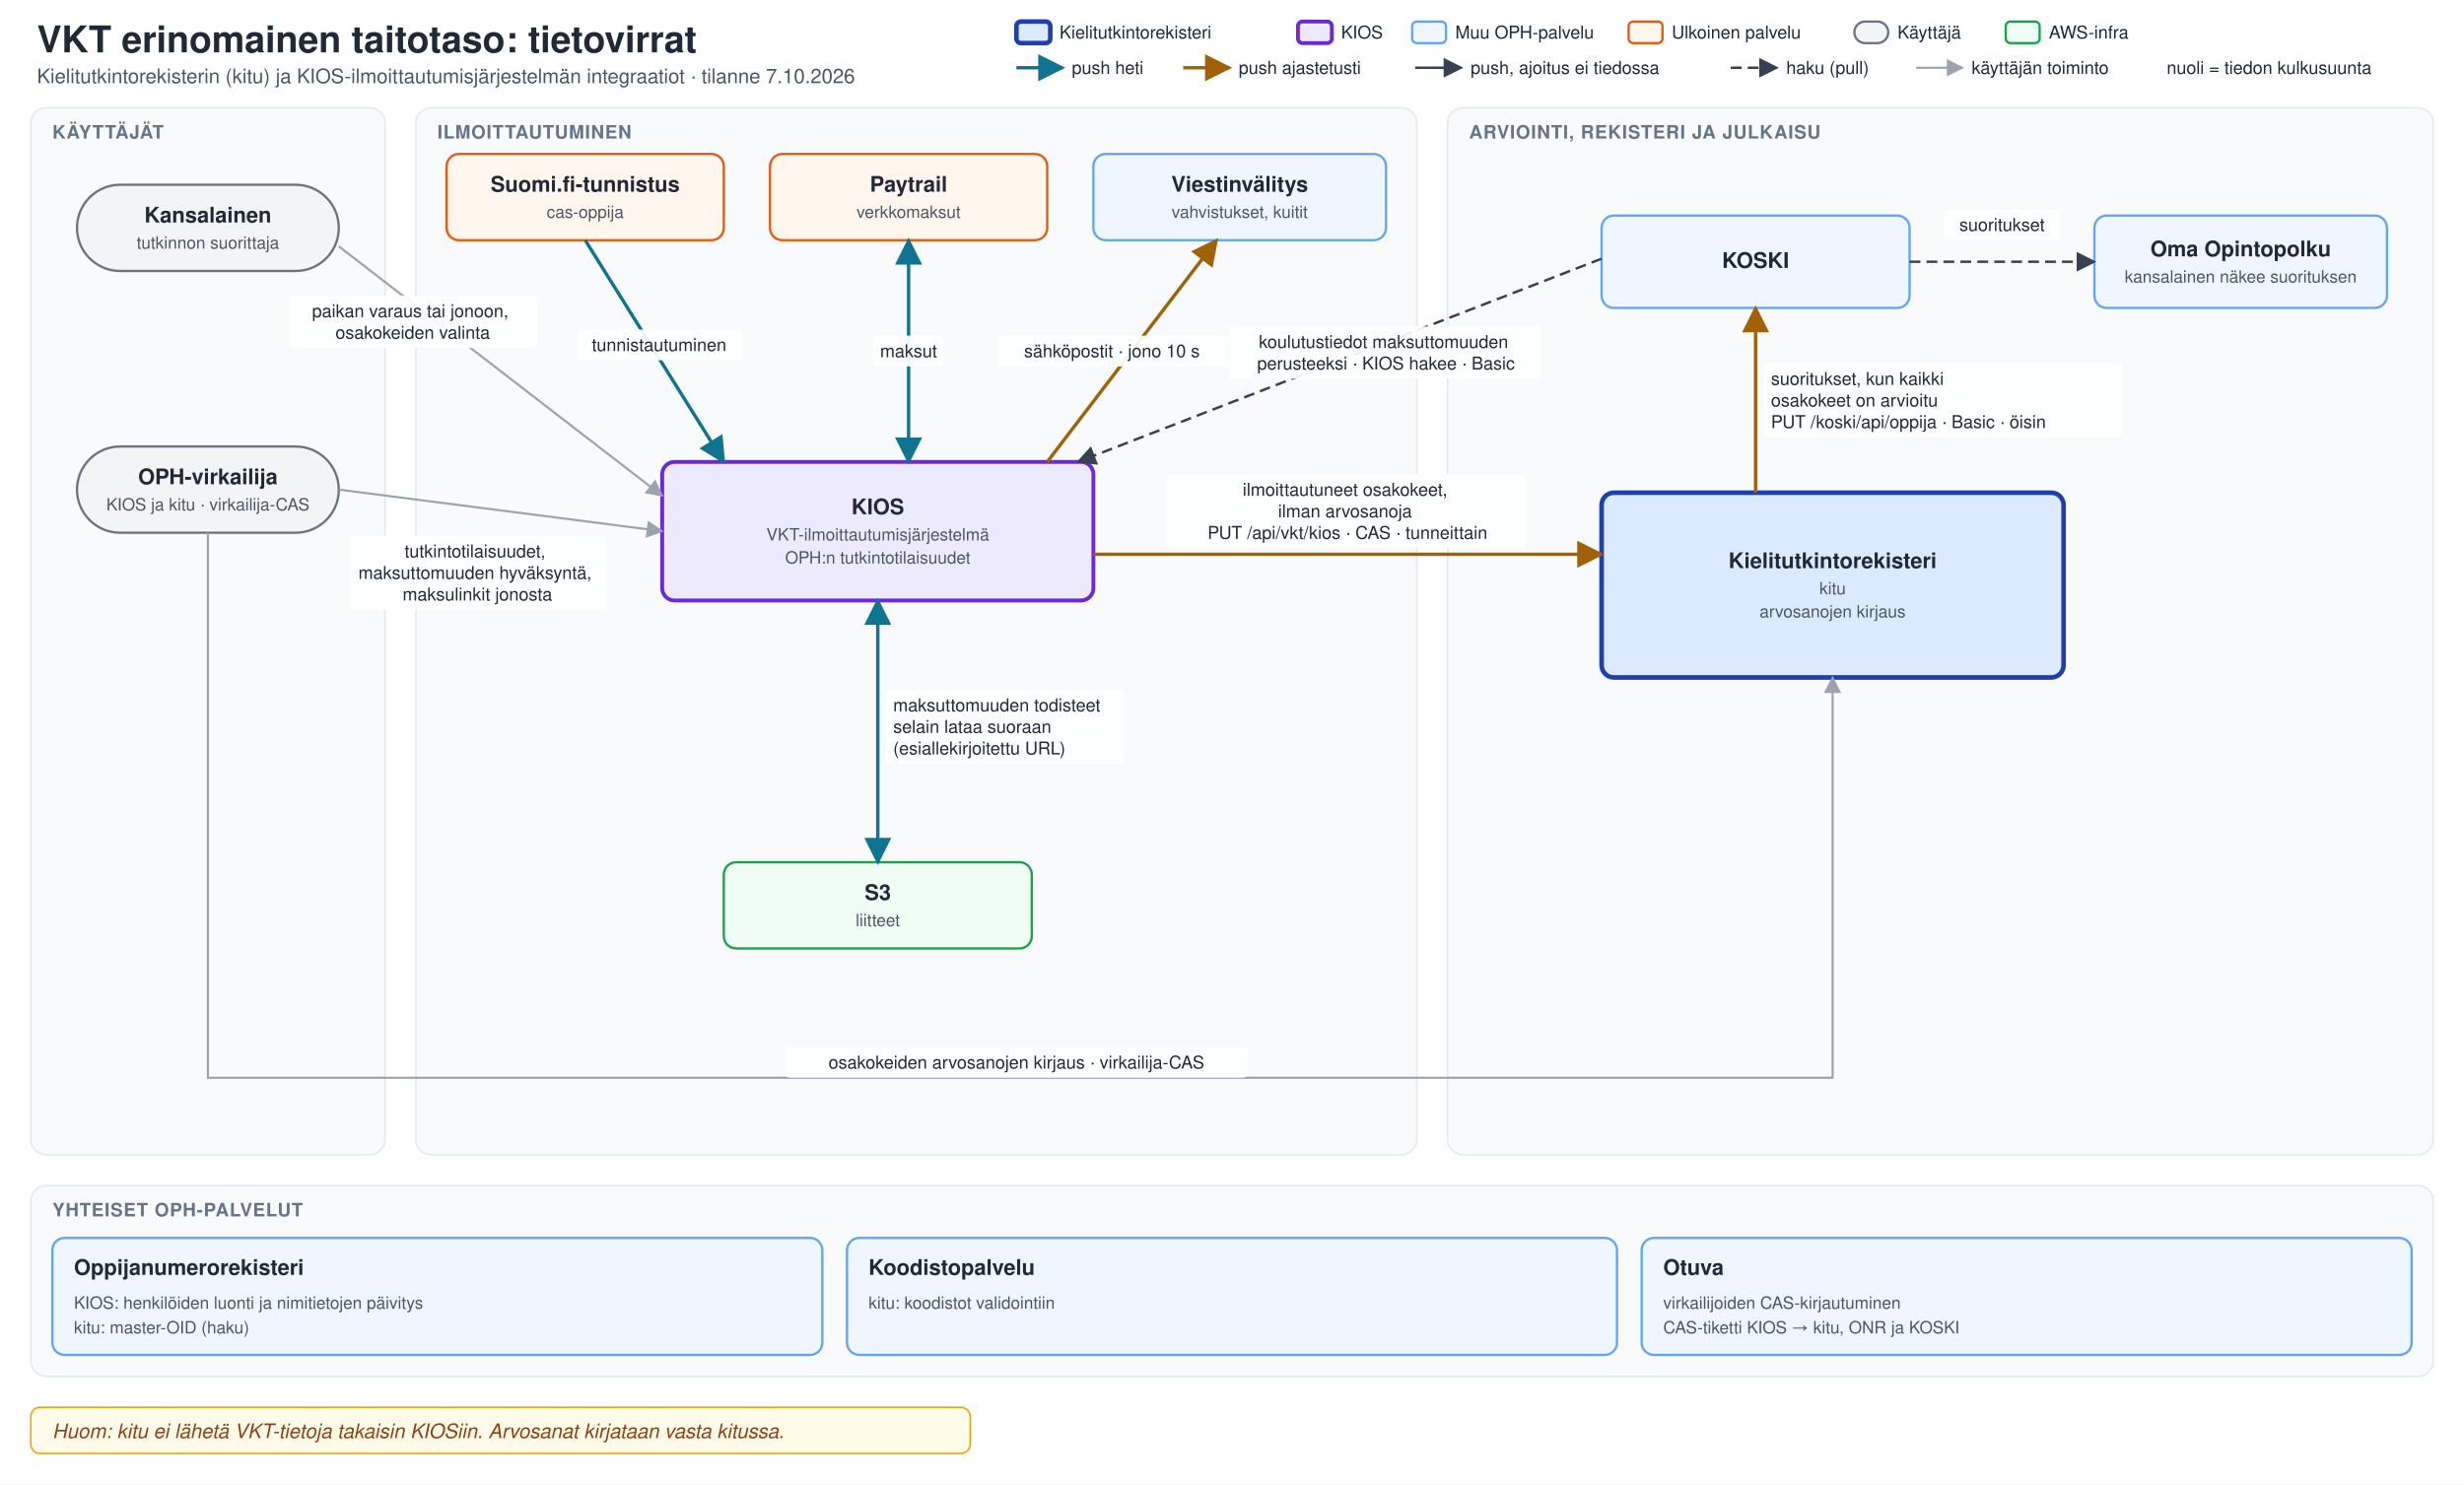
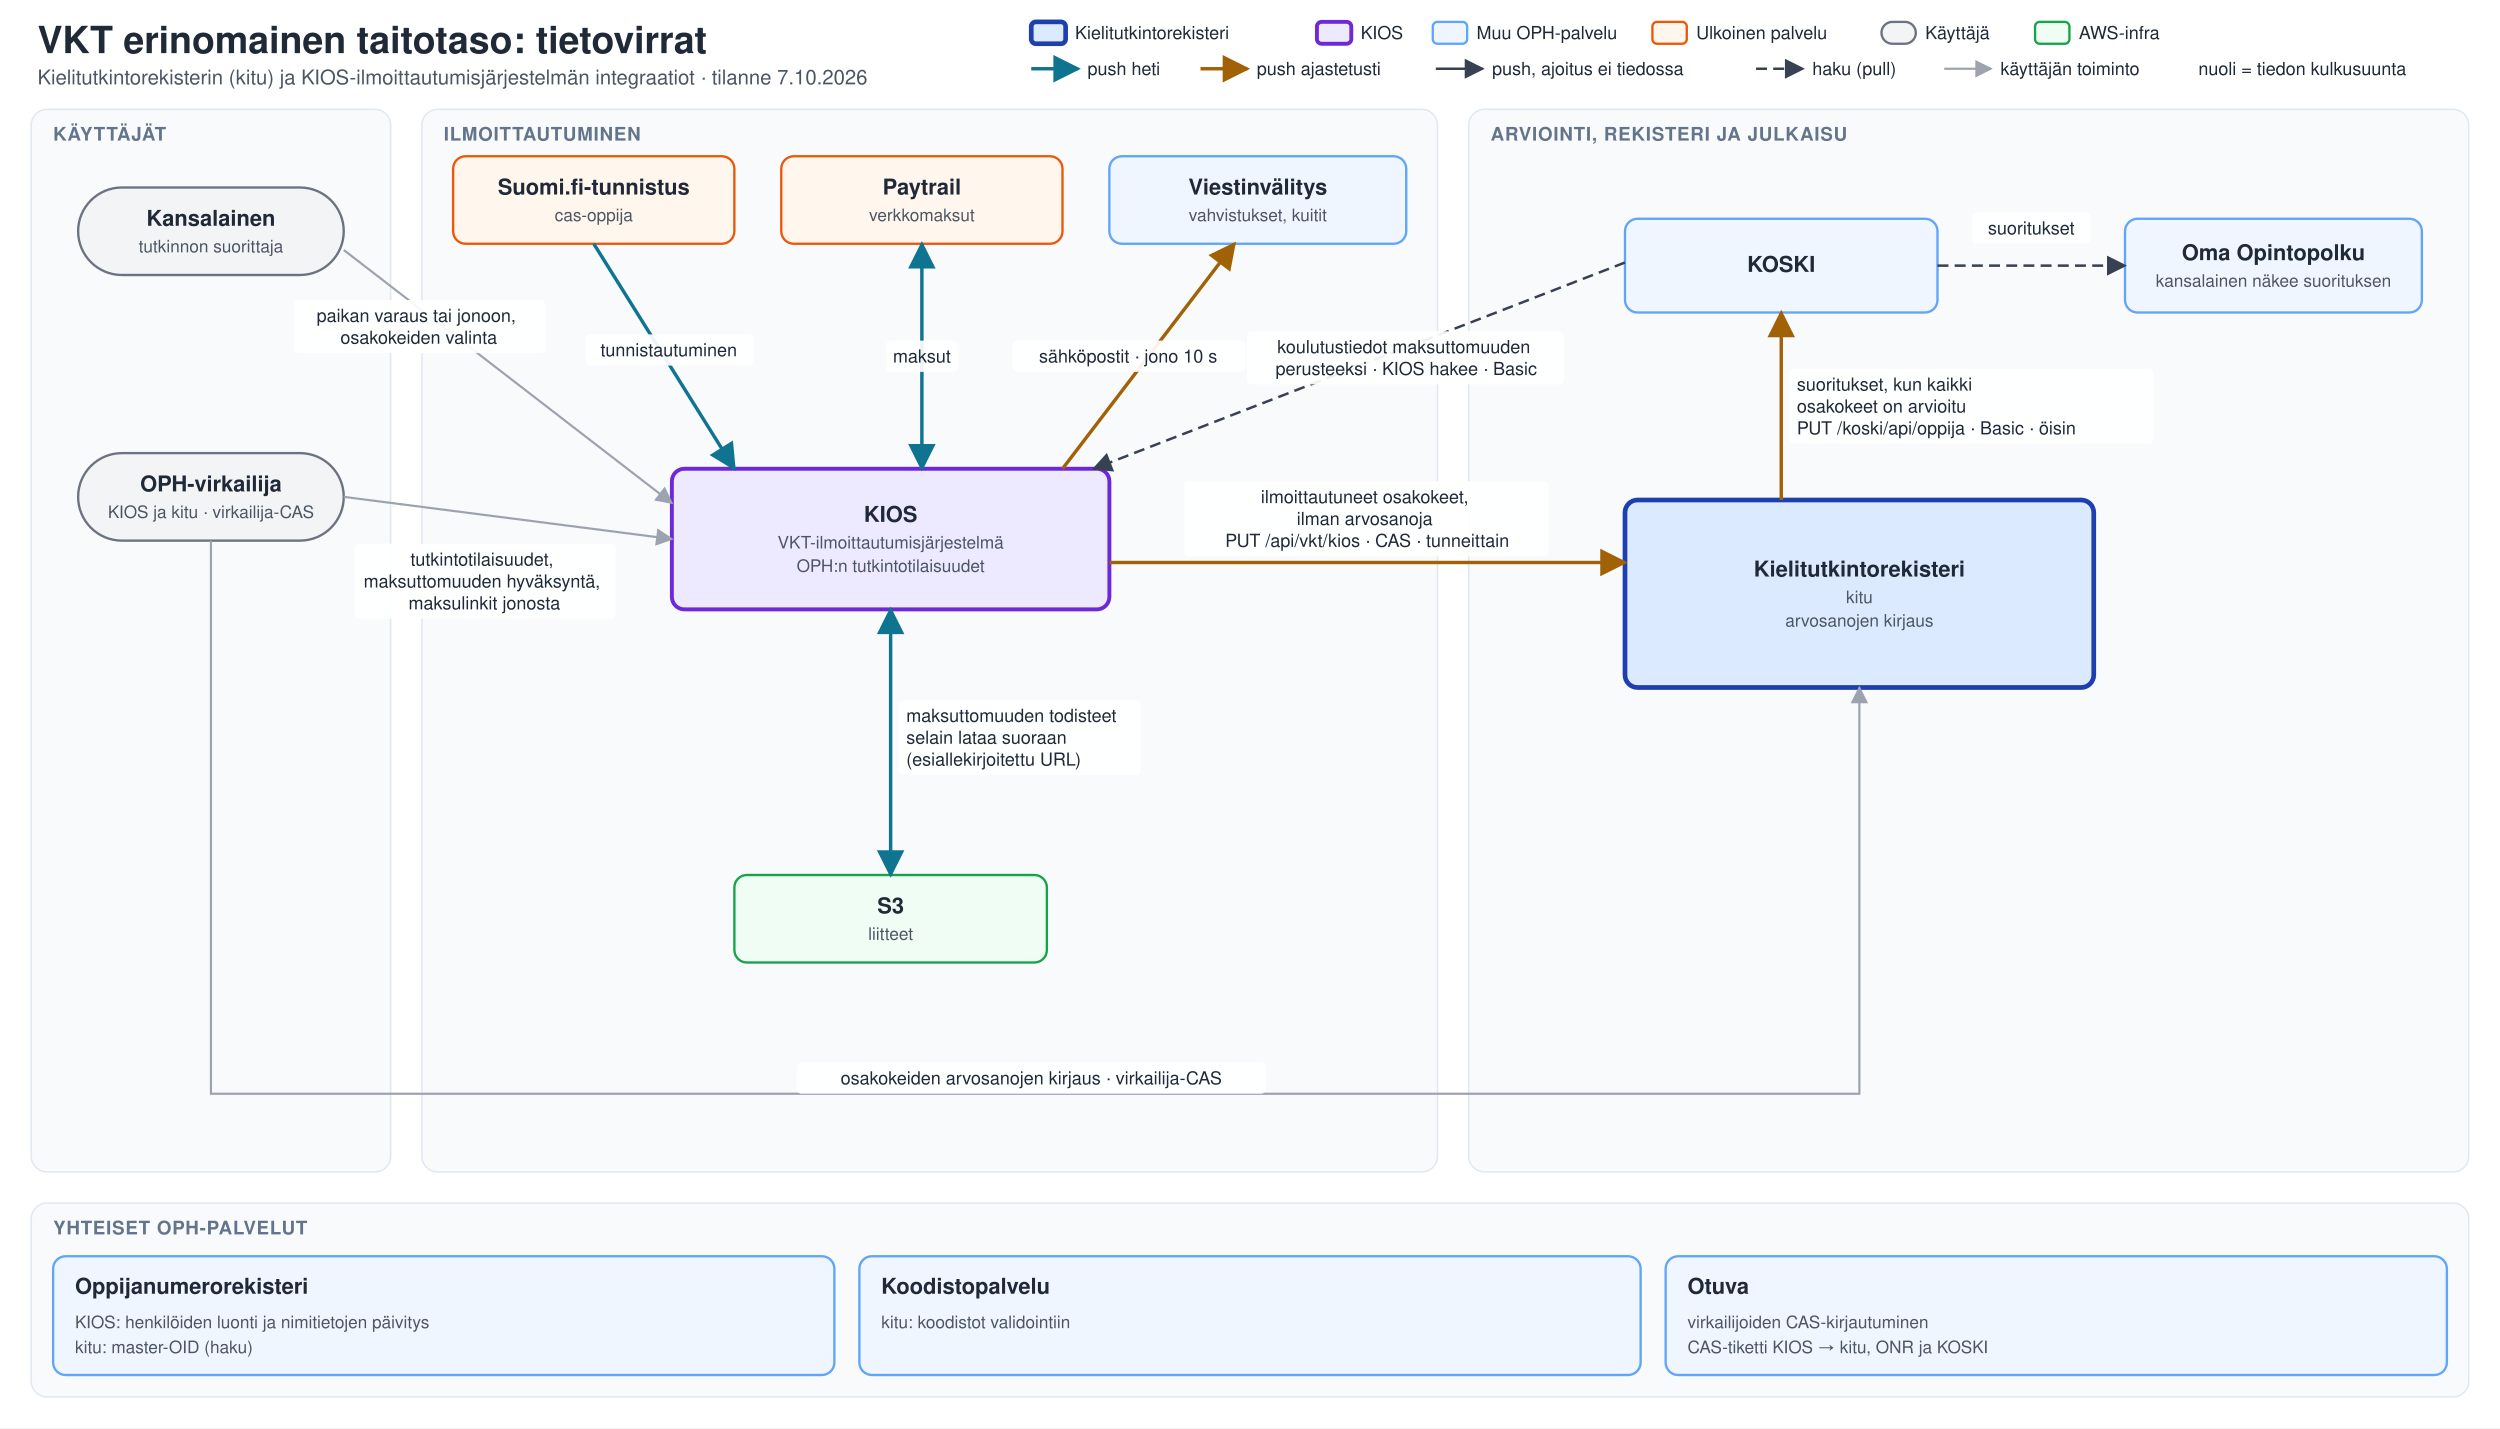
- <svg xmlns="http://www.w3.org/2000/svg" width="1600" height="964" viewBox="0 0 1600 964">
+ <svg xmlns="http://www.w3.org/2000/svg" width="1600" height="914" viewBox="0 0 1600 914">
  <defs>
    <style>
    text { font-family: Helvetica, Arial, sans-serif; fill: #1f2937; }
    .tausta { fill: #ffffff; }
    .otsikko { font-size: 24px; font-weight: bold; }
    .alaotsikko { font-size: 13px; fill: #4b5563; }
    .kaista { fill: #f8fafc; stroke: #e2e8f0; stroke-width: 1; }
    .kaistan-nimi { font-size: 12px; font-weight: bold; fill: #64748b; letter-spacing: 0.5px; }
    .laatikko rect { stroke-width: 1.5; }
    .nimi { font-size: 14px; font-weight: bold; }
    .lisatieto { font-size: 11px; fill: #4b5563; }
    .kitu rect { fill: #dbeafe; stroke: #1e40af; stroke-width: 3; }
    .kios rect { fill: #ede9fe; stroke: #6d28d9; stroke-width: 2.5; }
    .oph rect { fill: #eff6ff; stroke: #60a5fa; }
    .ulkoinen rect { fill: #fff7ed; stroke: #ea580c; }
    .infra rect { fill: #f0fdf4; stroke: #16a34a; }
    .toimija rect { fill: #f3f4f6; stroke: #6b7280; }
    .ryhma { fill: #f5f9ff; stroke: #60a5fa; stroke-width: 1.5; stroke-dasharray: 4 3; }
    .ryhman-nimi { font-size: 14px; font-weight: bold; fill: #1e3a8a; }
    .nuoli path { fill: none; stroke: #374151; stroke-width: 1.6; }
    .heti path { stroke: #0e7490; stroke-width: 2.2; }
    .ajastettu path { stroke: #a16207; stroke-width: 2.2; }
    .pull path { stroke-dasharray: 7 4; }
    .kayttaja path { stroke: #9ca3af; stroke-width: 1.4; }
    .nuolen-teksti rect { fill: #ffffff; fill-opacity: 0.92; }
    .nuolen-teksti text { font-size: 11.5px; }
    .ei-kaytossa { opacity: 0.5; }
-     .huom { font-size: 13px; font-style: italic; fill: #92400e; }
-     .huom-tausta { fill: #fffbeb; stroke: #f59e0b; stroke-width: 1; }
    .selite { font-size: 11.5px; }
    </style>
    <marker id="karki-heti" viewBox="0 0 10 10" refX="9" refY="5" markerWidth="8" markerHeight="8" orient="auto-start-reverse">
      <path d="M 0,0 L 10,5 L 0,10 z" fill="#0e7490" />
    </marker>
    <marker id="karki-ajastettu" viewBox="0 0 10 10" refX="9" refY="5" markerWidth="8" markerHeight="8" orient="auto-start-reverse">
      <path d="M 0,0 L 10,5 L 0,10 z" fill="#a16207" />
    </marker>
    <marker id="karki-push" viewBox="0 0 10 10" refX="9" refY="5" markerWidth="8" markerHeight="8" orient="auto-start-reverse">
      <path d="M 0,0 L 10,5 L 0,10 z" fill="#374151" />
    </marker>
    <marker id="karki-pull" viewBox="0 0 10 10" refX="9" refY="5" markerWidth="8" markerHeight="8" orient="auto-start-reverse">
      <path d="M 0,0 L 10,5 L 0,10 z" fill="#374151" />
    </marker>
    <marker id="karki-kayttaja" viewBox="0 0 10 10" refX="9" refY="5" markerWidth="8" markerHeight="8" orient="auto-start-reverse">
      <path d="M 0,0 L 10,5 L 0,10 z" fill="#9ca3af" />
    </marker>
  </defs>
-   <rect class="tausta" x="0" y="0" width="1600" height="964" />
+   <rect class="tausta" x="0" y="0" width="1600" height="914" />
  <g id="otsikko">
    <text class="otsikko" x="24" y="34">VKT erinomainen taitotaso: tietovirrat</text>
    <text class="alaotsikko" x="24" y="54">Kielitutkintorekisterin (kitu) ja KIOS-ilmoittautumisjärjestelmän integraatiot · tilanne 7.10.2026</text>
  </g>
  <g id="selite">
    <g class="laatikko kitu">
      <rect x="660" y="14" width="22" height="14" rx="3" />
    </g>
    <text class="selite" x="688" y="25">Kielitutkintorekisteri</text>
    <g class="laatikko kios">
      <rect x="842.825" y="14" width="22" height="14" rx="3" />
    </g>
    <text class="selite" x="870.825" y="25">KIOS</text>
    <g class="laatikko oph">
      <rect x="916.975" y="14" width="22" height="14" rx="3" />
    </g>
    <text class="selite" x="944.975" y="25">Muu OPH-palvelu</text>
    <g class="laatikko ulkoinen">
      <rect x="1057.537" y="14" width="22" height="14" rx="3" />
    </g>
    <text class="selite" x="1085.537" y="25">Ulkoinen palvelu</text>
    <g class="laatikko toimija">
      <rect x="1204.137" y="14" width="22" height="14" rx="7" />
    </g>
    <text class="selite" x="1232.137" y="25">Käyttäjä</text>
    <g class="laatikko infra">
      <rect x="1302.437" y="14" width="22" height="14" rx="3" />
    </g>
    <text class="selite" x="1330.437" y="25">AWS-infra</text>
    <g class="nuoli heti">
      <path d="M 660,44 L 690,44" marker-end="url(#karki-heti)" />
    </g>
    <text class="selite" x="696" y="48">push heti</text>
    <g class="nuoli ajastettu">
      <path d="M 768.337,44 L 798.337,44" marker-end="url(#karki-ajastettu)" />
    </g>
    <text class="selite" x="804.337" y="48">push ajastetusti</text>
    <g class="nuoli push">
      <path d="M 918.938,44 L 948.938,44" marker-end="url(#karki-push)" />
    </g>
    <text class="selite" x="954.938" y="48">push, ajoitus ei tiedossa</text>
    <g class="nuoli pull">
      <path d="M 1123.875,44 L 1153.875,44" marker-end="url(#karki-pull)" />
    </g>
    <text class="selite" x="1159.875" y="48">haku (pull)</text>
    <g class="nuoli kayttaja">
      <path d="M 1244.287,44 L 1274.287,44" marker-end="url(#karki-kayttaja)" />
    </g>
    <text class="selite" x="1280.287" y="48">käyttäjän toiminto</text>
    <text class="selite" x="1406.962" y="48">nuoli = tiedon kulkusuunta</text>
  </g>
  <g id="kaista-toimijat">
    <rect class="kaista" x="20" y="70" width="230" height="680" rx="10" />
    <text class="kaistan-nimi" x="34" y="90">KÄYTTÄJÄT</text>
  </g>
  <g id="kaista-ilmoittautuminen">
    <rect class="kaista" x="270" y="70" width="650" height="680" rx="10" />
    <text class="kaistan-nimi" x="284" y="90">ILMOITTAUTUMINEN</text>
  </g>
  <g id="kaista-rekisteri">
    <rect class="kaista" x="940" y="70" width="640" height="680" rx="10" />
    <text class="kaistan-nimi" x="954" y="90">ARVIOINTI, REKISTERI JA JULKAISU</text>
  </g>
  <g id="kansalainen" class="laatikko toimija">
    <rect x="50" y="120" width="170" height="56" rx="28" />
    <text class="nimi" x="135" y="144.5" text-anchor="middle">Kansalainen</text>
    <text class="lisatieto" x="135" y="161.5" text-anchor="middle">tutkinnon suorittaja</text>
  </g>
  <g id="virkailija" class="laatikko toimija">
    <rect x="50" y="290" width="170" height="56" rx="28" />
    <text class="nimi" x="135" y="314.5" text-anchor="middle">OPH-virkailija</text>
    <text class="lisatieto" x="135" y="331.5" text-anchor="middle">KIOS ja kitu · virkailija-CAS</text>
  </g>
  <g id="suomifi" class="laatikko ulkoinen">
    <rect x="290" y="100" width="180" height="56" rx="8" />
    <text class="nimi" x="380" y="124.5" text-anchor="middle">Suomi.fi-tunnistus</text>
    <text class="lisatieto" x="380" y="141.5" text-anchor="middle">cas-oppija</text>
  </g>
  <g id="paytrail" class="laatikko ulkoinen">
    <rect x="500" y="100" width="180" height="56" rx="8" />
    <text class="nimi" x="590" y="124.5" text-anchor="middle">Paytrail</text>
    <text class="lisatieto" x="590" y="141.5" text-anchor="middle">verkkomaksut</text>
  </g>
  <g id="viestinvalitys" class="laatikko oph">
    <rect x="710" y="100" width="190" height="56" rx="8" />
    <text class="nimi" x="805" y="124.5" text-anchor="middle">Viestinvälitys</text>
    <text class="lisatieto" x="805" y="141.5" text-anchor="middle">vahvistukset, kuitit</text>
  </g>
  <g id="kios" class="laatikko kios">
    <rect x="430" y="300" width="280" height="90" rx="8" />
    <text class="nimi" x="570" y="334" text-anchor="middle">KIOS</text>
    <text class="lisatieto" x="570" y="351" text-anchor="middle">VKT-ilmoittautumisjärjestelmä</text>
    <text class="lisatieto" x="570" y="366" text-anchor="middle">OPH:n tutkintotilaisuudet</text>
  </g>
  <g id="s3" class="laatikko infra">
    <rect x="470" y="560" width="200" height="56" rx="8" />
    <text class="nimi" x="570" y="584.5" text-anchor="middle">S3</text>
    <text class="lisatieto" x="570" y="601.5" text-anchor="middle">liitteet</text>
  </g>
  <g id="kitu" class="laatikko kitu">
    <rect x="1040" y="320" width="300" height="120" rx="8" />
    <text class="nimi" x="1190" y="369" text-anchor="middle">Kielitutkintorekisteri</text>
    <text class="lisatieto" x="1190" y="386" text-anchor="middle">kitu</text>
    <text class="lisatieto" x="1190" y="401" text-anchor="middle">arvosanojen kirjaus</text>
  </g>
  <g id="koski" class="laatikko oph">
    <rect x="1040" y="140" width="200" height="60" rx="8" />
    <text class="nimi" x="1140" y="174" text-anchor="middle">KOSKI</text>
  </g>
  <g id="oma-opintopolku" class="laatikko oph">
    <rect x="1360" y="140" width="190" height="60" rx="8" />
    <text class="nimi" x="1455" y="166.5" text-anchor="middle">Oma Opintopolku</text>
    <text class="lisatieto" x="1455" y="183.5" text-anchor="middle">kansalainen näkee suorituksen</text>
  </g>
  <g id="kansalainen-kios" class="nuoli kayttaja">
    <path d="M 220,160 L 430,322" marker-end="url(#karki-kayttaja)" />
    <g class="nuolen-teksti">
      <rect x="188" y="192" width="161" height="34" rx="3" />
      <text x="268" y="206" text-anchor="middle">
        <tspan x="268" y="206">paikan varaus tai jonoon,</tspan>
        <tspan x="268" y="220">osakokeiden valinta</tspan>
      </text>
    </g>
  </g>
  <g id="suomifi-kios" class="nuoli heti">
    <path d="M 380,156 L 470,300" marker-end="url(#karki-heti)" />
    <g class="nuolen-teksti">
      <rect x="375" y="214" width="107" height="20" rx="3" />
      <text x="428" y="228" text-anchor="middle">
        <tspan x="428" y="228">tunnistautuminen</tspan>
      </text>
    </g>
  </g>
  <g id="kios-paytrail" class="nuoli heti">
    <path d="M 590,300 L 590,156" marker-end="url(#karki-heti)" marker-start="url(#karki-heti)" />
    <g class="nuolen-teksti">
      <rect x="567" y="218" width="46" height="20" rx="3" />
      <text x="590" y="232" text-anchor="middle">
        <tspan x="590" y="232">maksut</tspan>
      </text>
    </g>
  </g>
  <g id="kios-viestinvalitys" class="nuoli ajastettu">
    <path d="M 680,300 L 790,156" marker-end="url(#karki-ajastettu)" />
    <g class="nuolen-teksti">
      <rect x="648" y="218" width="149" height="20" rx="3" />
      <text x="722" y="232" text-anchor="middle">
        <tspan x="722" y="232">sähköpostit · jono 10 s</tspan>
      </text>
    </g>
  </g>
  <g id="virkailija-kios" class="nuoli kayttaja">
    <path d="M 220,318 L 430,345" marker-end="url(#karki-kayttaja)" />
    <g class="nuolen-teksti">
      <rect x="227" y="348" width="167" height="48" rx="3" />
      <text x="310" y="362" text-anchor="middle">
        <tspan x="310" y="362">tutkintotilaisuudet,</tspan>
        <tspan x="310" y="376">maksuttomuuden hyväksyntä,</tspan>
        <tspan x="310" y="390">maksulinkit jonosta</tspan>
      </text>
    </g>
  </g>
  <g id="kios-s3" class="nuoli heti">
    <path d="M 570,390 L 570,560" marker-end="url(#karki-heti)" marker-start="url(#karki-heti)" />
    <g class="nuolen-teksti">
      <rect x="575" y="448" width="155" height="48" rx="3" />
      <text x="580" y="462" text-anchor="start">
        <tspan x="580" y="462">maksuttomuuden todisteet</tspan>
        <tspan x="580" y="476">selain lataa suoraan</tspan>
        <tspan x="580" y="490">(esiallekirjoitettu URL)</tspan>
      </text>
    </g>
  </g>
  <g id="kios-kitu" class="nuoli ajastettu">
    <path d="M 710,360 L 1040,360" marker-end="url(#karki-ajastettu)" />
    <g class="nuolen-teksti">
      <rect x="758" y="308" width="233" height="48" rx="3" />
      <text x="875" y="322" text-anchor="middle">
        <tspan x="875" y="322">ilmoittautuneet osakokeet,</tspan>
        <tspan x="875" y="336">ilman arvosanoja</tspan>
        <tspan x="875" y="350">PUT /api/vkt/kios · CAS · tunneittain</tspan>
      </text>
    </g>
  </g>
  <g id="kios-hakee-koskesta" class="nuoli pull">
    <path d="M 1040,168 L 700,300" marker-end="url(#karki-pull)" />
    <g class="nuolen-teksti">
      <rect x="798" y="212" width="203" height="34" rx="3" />
      <text x="900" y="226" text-anchor="middle">
        <tspan x="900" y="226">koulutustiedot maksuttomuuden</tspan>
        <tspan x="900" y="240">perusteeksi · KIOS hakee · Basic</tspan>
      </text>
    </g>
  </g>
  <g id="virkailija-kitu" class="nuoli kayttaja">
    <path d="M 135,346 L 135,700 L 1190,700 L 1190,440" marker-end="url(#karki-kayttaja)" />
    <g class="nuolen-teksti">
      <rect x="510" y="680" width="300" height="20" rx="3" />
      <text x="660" y="694" text-anchor="middle">
        <tspan x="660" y="694">osakokeiden arvosanojen kirjaus · virkailija-CAS</tspan>
      </text>
    </g>
  </g>
  <g id="kitu-koski" class="nuoli ajastettu">
    <path d="M 1140,320 L 1140,200" marker-end="url(#karki-ajastettu)" />
    <g class="nuolen-teksti">
      <rect x="1145" y="236" width="233" height="48" rx="3" />
      <text x="1150" y="250" text-anchor="start">
        <tspan x="1150" y="250">suoritukset, kun kaikki</tspan>
        <tspan x="1150" y="264">osakokeet on arvioitu</tspan>
        <tspan x="1150" y="278">PUT /koski/api/oppija · Basic · öisin</tspan>
      </text>
    </g>
  </g>
  <g id="koski-oma-opintopolku" class="nuoli pull">
    <path d="M 1240,170 L 1360,170" marker-end="url(#karki-pull)" />
    <g class="nuolen-teksti">
      <rect x="1262" y="136" width="76" height="20" rx="3" />
      <text x="1300" y="150" text-anchor="middle">
        <tspan x="1300" y="150">suoritukset</tspan>
      </text>
    </g>
  </g>
  <g id="kaista-yhteiset">
    <rect class="kaista" x="20" y="770" width="1560" height="124" rx="10" />
    <text class="kaistan-nimi" x="34" y="790">YHTEISET OPH-PALVELUT</text>
  </g>
  <g id="onr" class="laatikko oph">
    <rect x="34.0" y="804" width="500" height="76" rx="8" />
    <text class="nimi" x="48.0" y="828">Oppijanumerorekisteri</text>
    <text class="lisatieto" x="48.0" y="850">KIOS: henkilöiden luonti ja nimitietojen päivitys</text>
    <text class="lisatieto" x="48.0" y="866">kitu: master-OID (haku)</text>
  </g>
  <g id="koodisto" class="laatikko oph">
    <rect x="550.0" y="804" width="500" height="76" rx="8" />
    <text class="nimi" x="564.0" y="828">Koodistopalvelu</text>
    <text class="lisatieto" x="564.0" y="850">kitu: koodistot validointiin</text>
  </g>
  <g id="otuva" class="laatikko oph">
    <rect x="1066.0" y="804" width="500" height="76" rx="8" />
    <text class="nimi" x="1080.0" y="828">Otuva</text>
    <text class="lisatieto" x="1080.0" y="850">virkailijoiden CAS-kirjautuminen</text>
    <text class="lisatieto" x="1080.0" y="866">CAS-tiketti KIOS → kitu, ONR ja KOSKI</text>
  </g>
-   <g id="huom">
-     <rect class="huom-tausta" x="20" y="914" width="610" height="30" rx="6" />
-     <text class="huom" x="34" y="934">Huom: kitu ei lähetä VKT-tietoja takaisin KIOSiin. Arvosanat kirjataan vasta kitussa.</text>
-   </g>
</svg>
